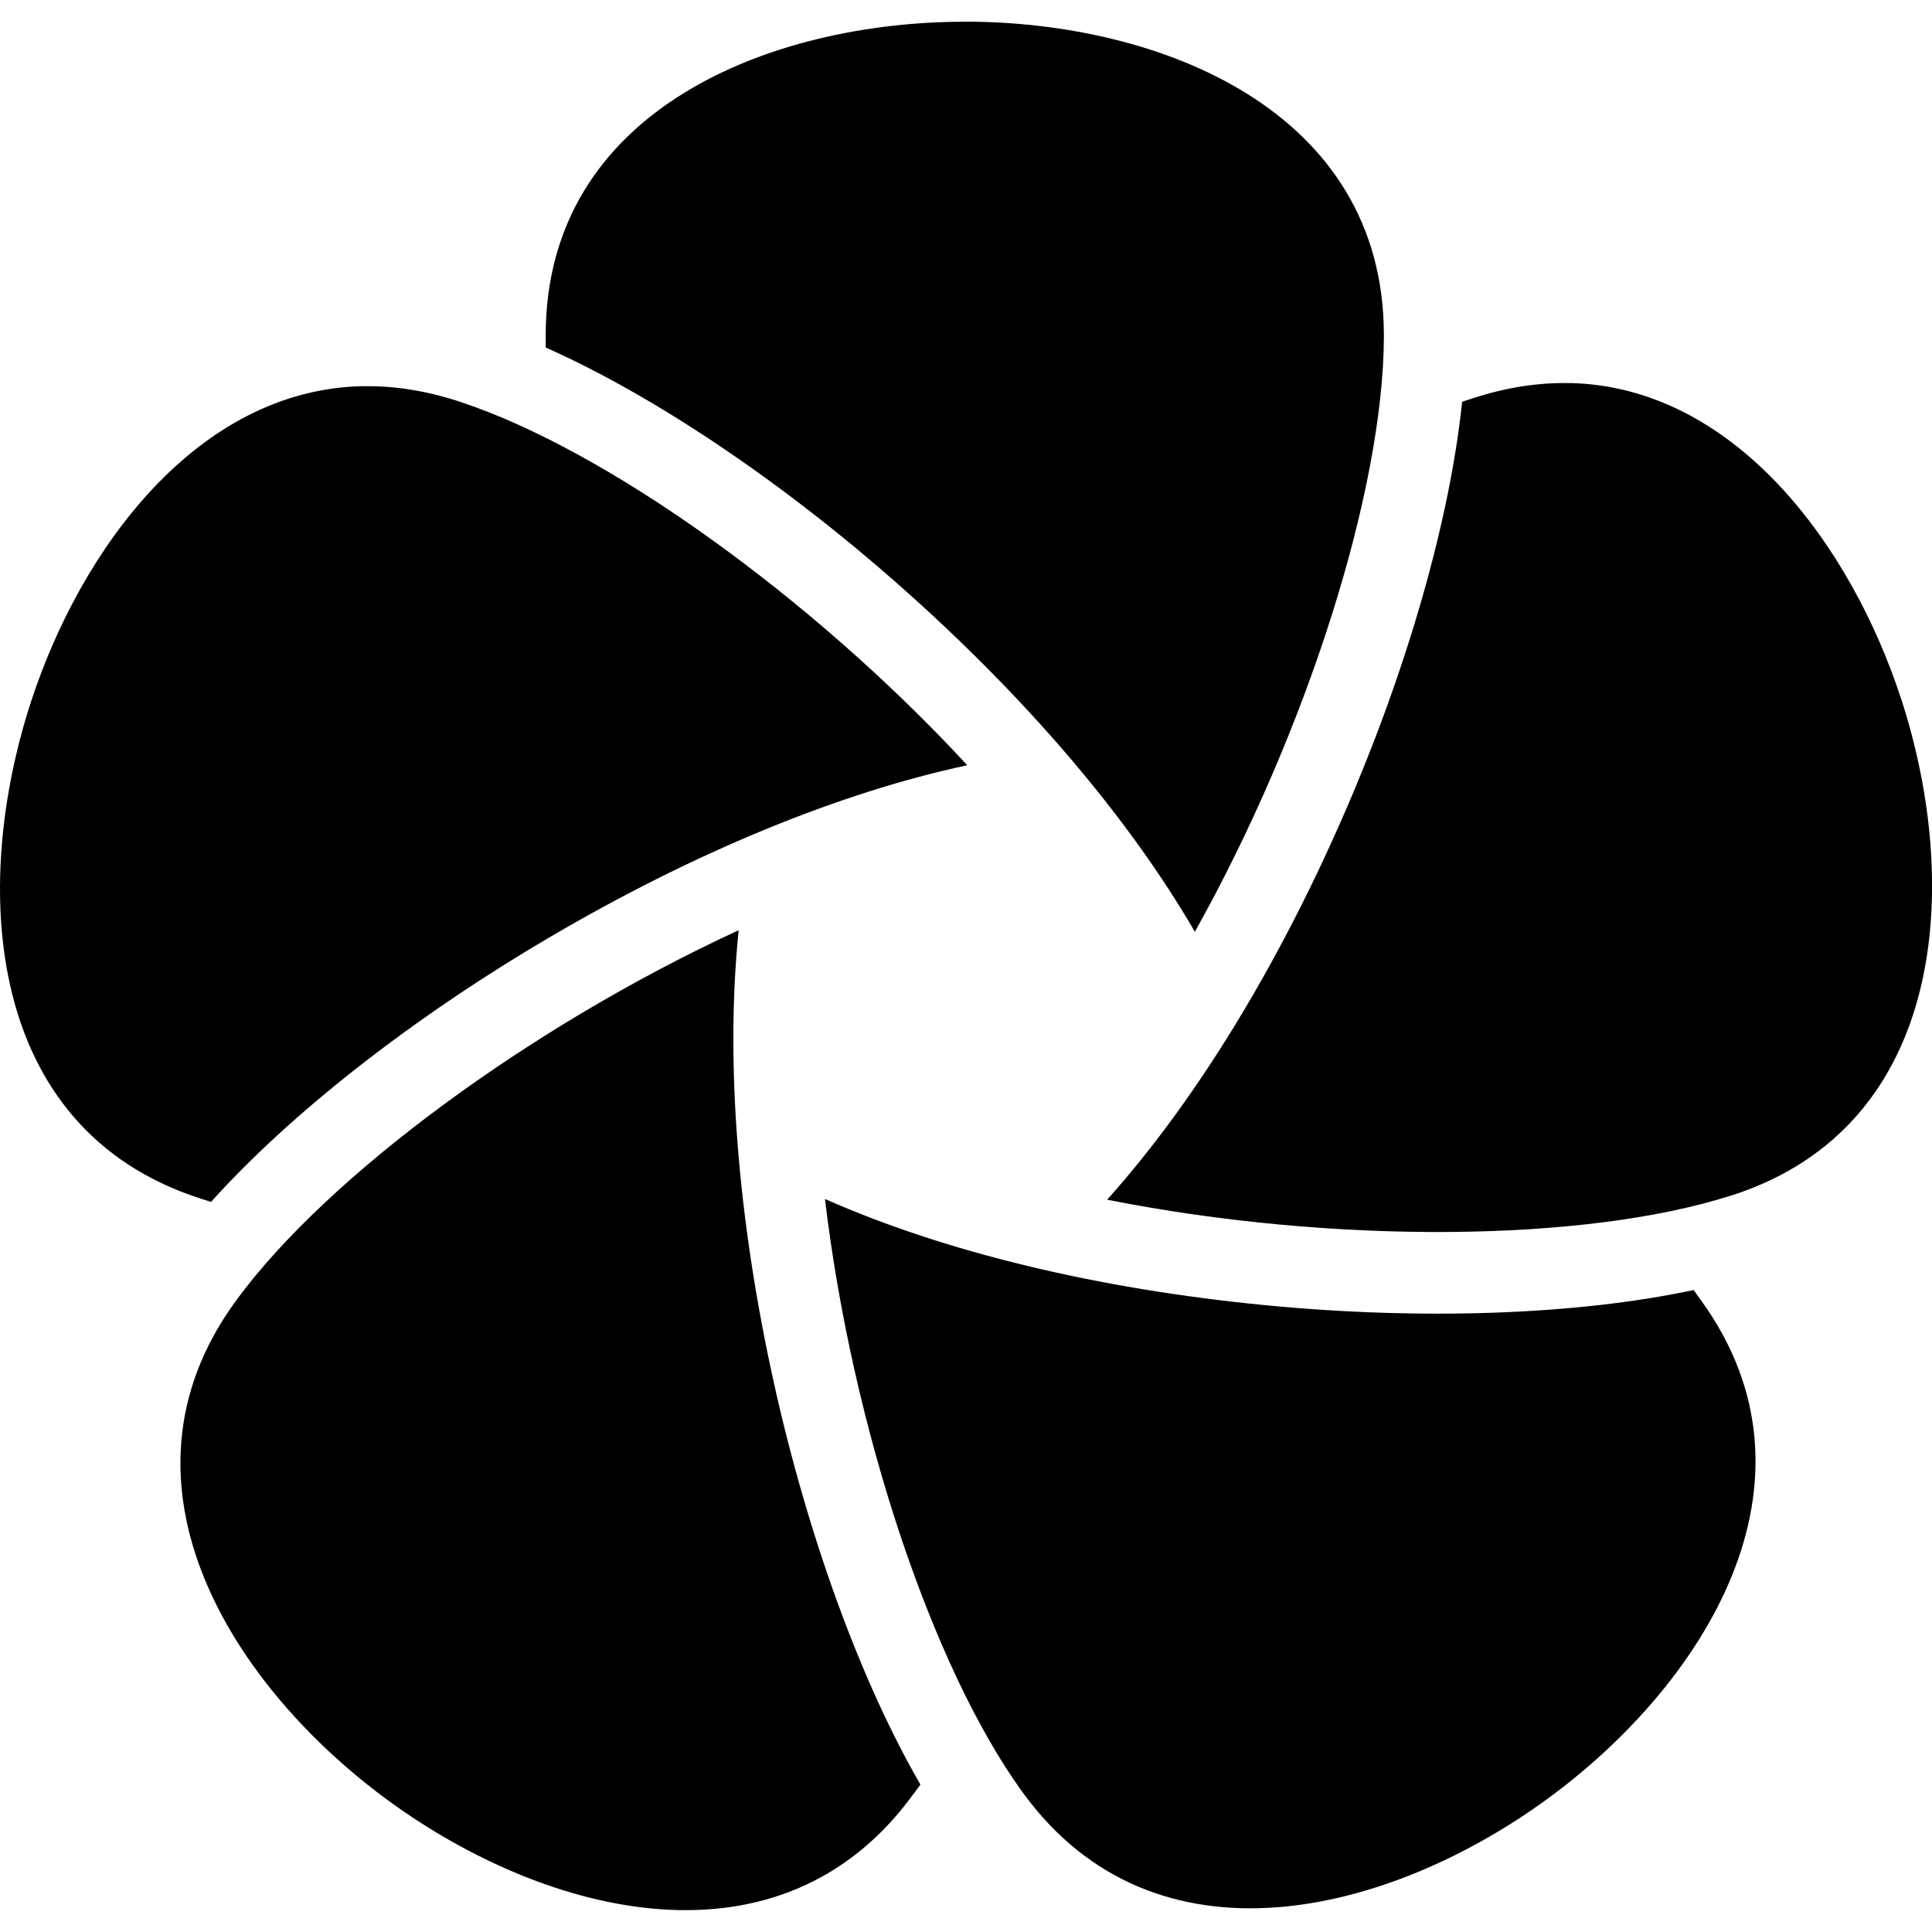
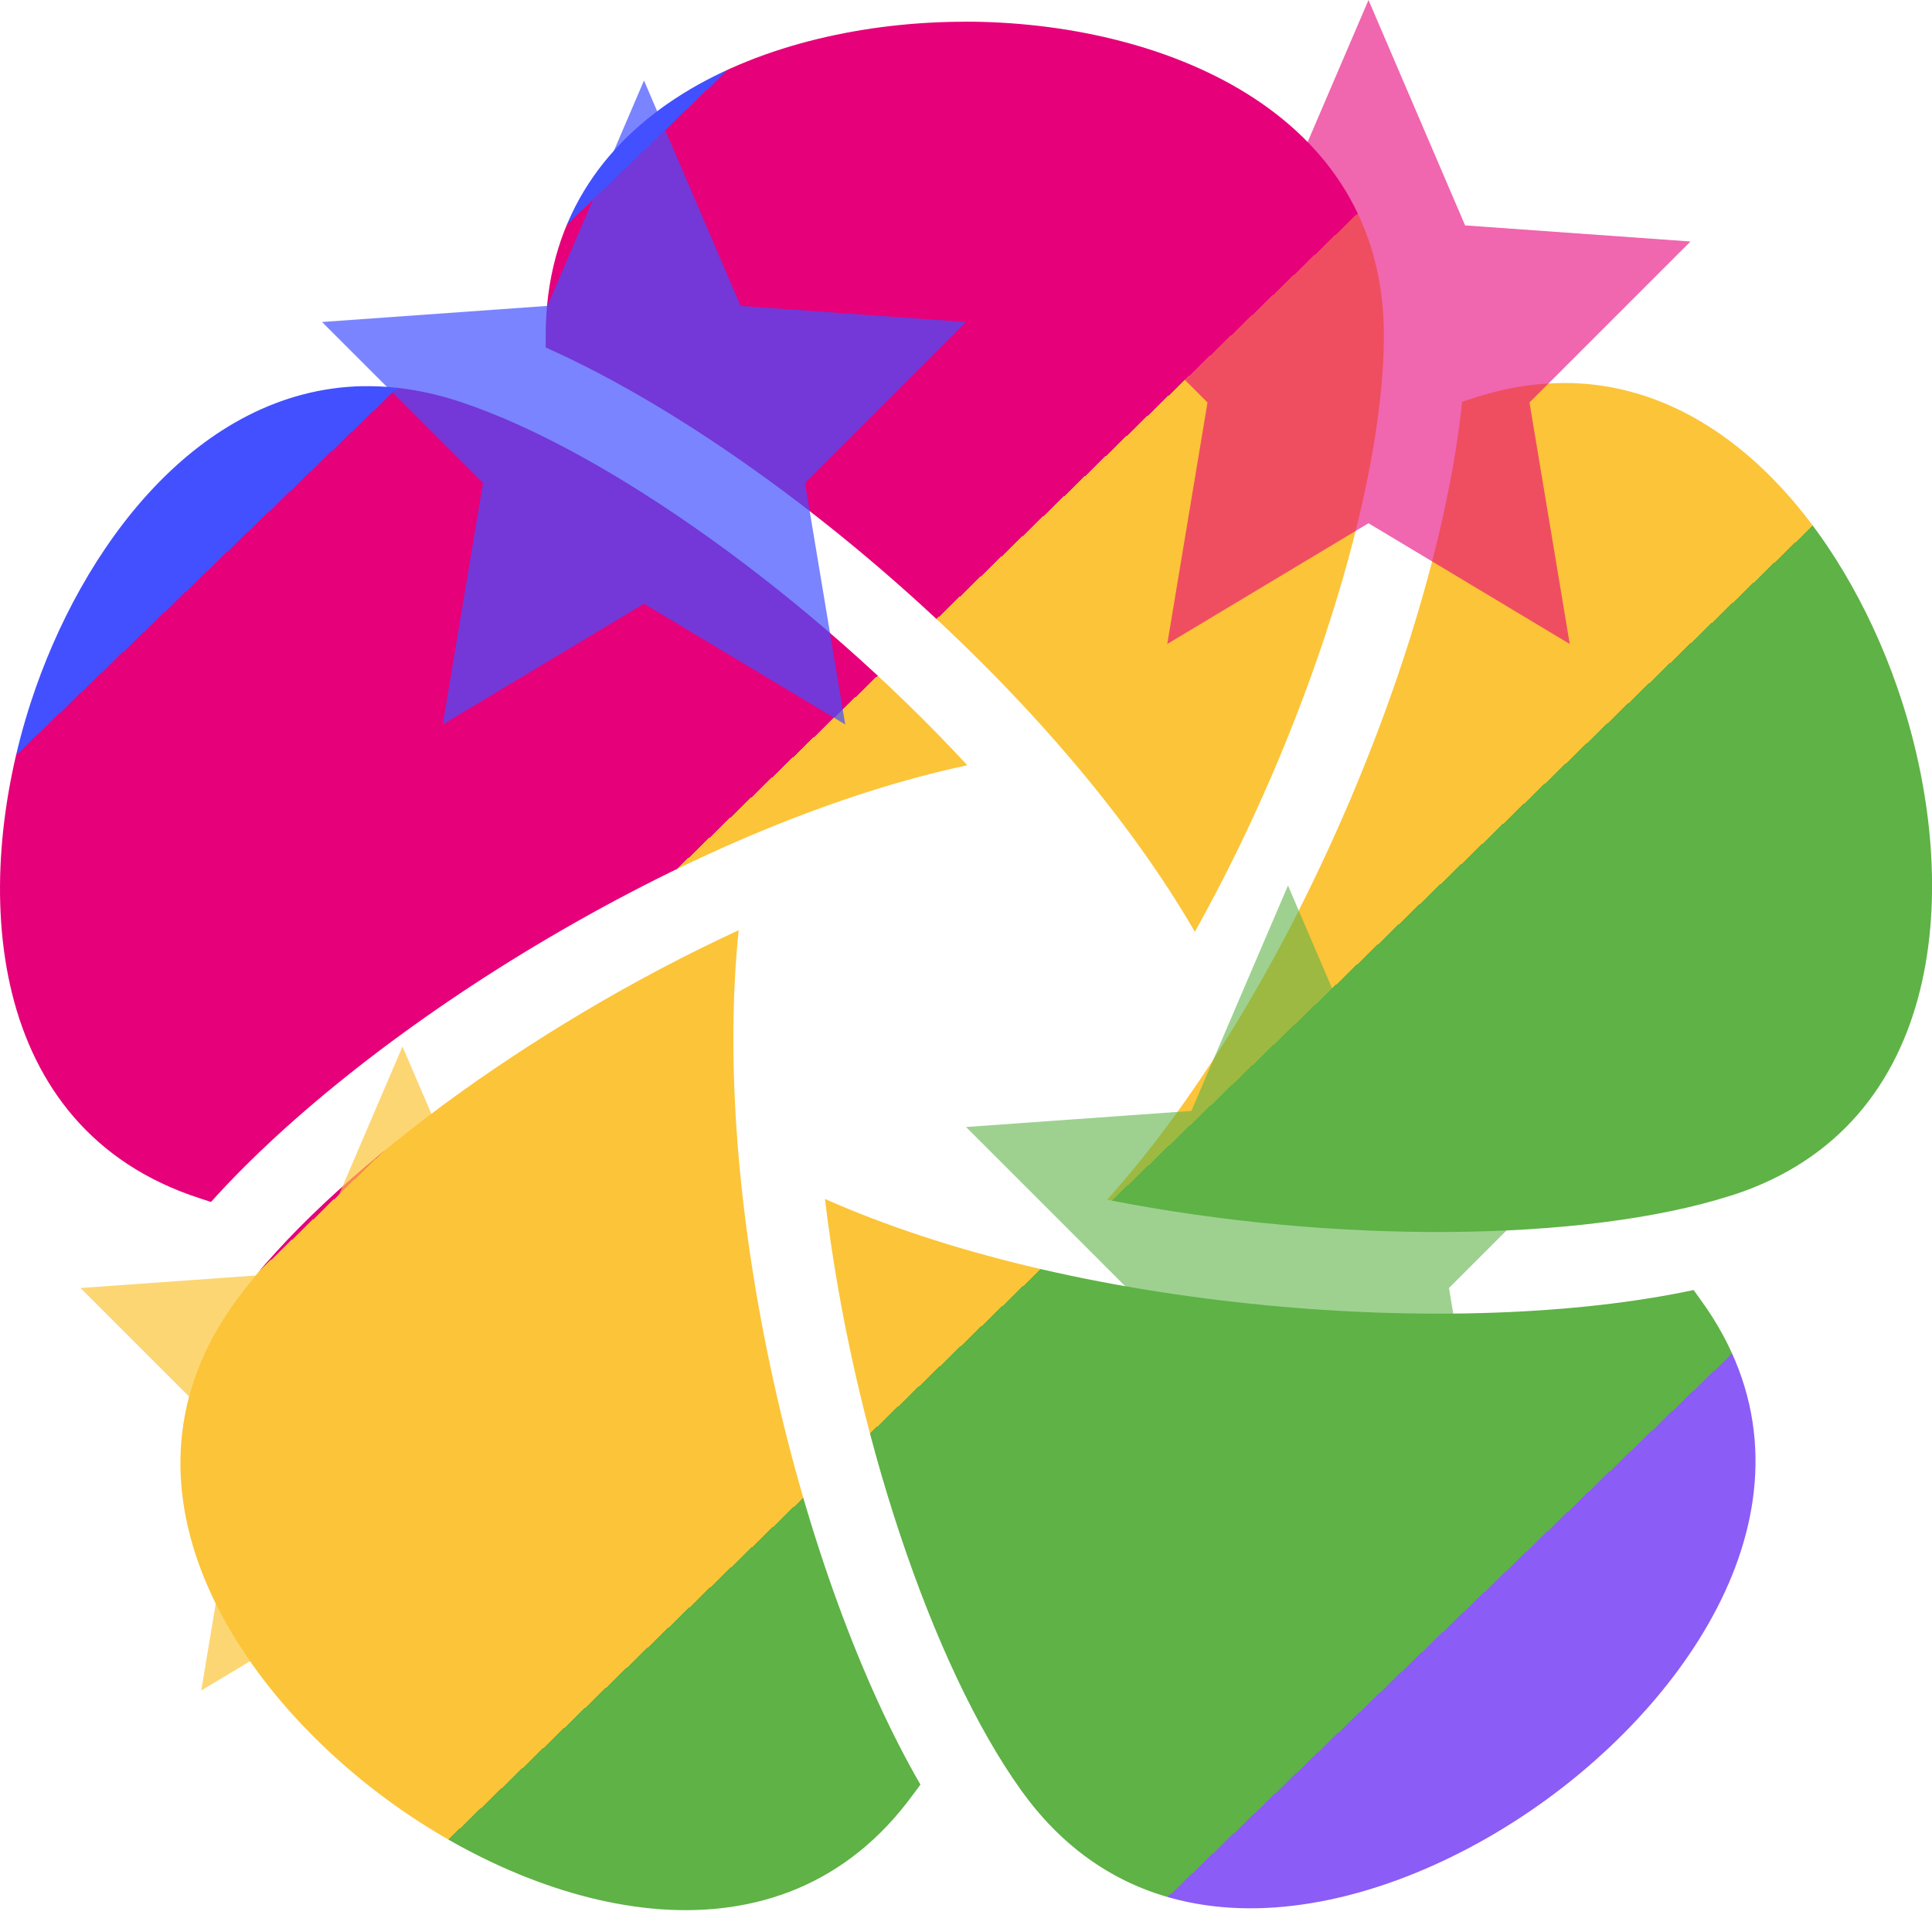
- <svg xmlns="http://www.w3.org/2000/svg" role="img" viewBox="0 0 24 24" fill="currentColor" width="32" height="32">
-   <path d="M11.986.27c-2.409 0-5.207 1.091-5.207 3.895v.152c1.343.597 2.935 1.663 4.412 2.971 1.571 1.391 2.837 2.882 3.652 4.287 1.4-2.503 2.336-5.478 2.348-7.373V4.164c0-2.804-2.796-3.895-5.205-3.895m7.512 4.49c-.378-.008-.775.05-1.191.185-.037.012-.086.028-.144.047-.152 1.461-.676 3.304-1.463 5.113-.837 1.924-1.863 3.59-2.947 4.799 2.813.558 5.931.527 7.736-.047.013-.004.025-.006.035-.01 2.667-.867 2.84-3.864 2.096-6.154-.628-1.933-2.081-3.89-4.121-3.934m-14.996.039C2.462 4.842 1.009 6.797.381 8.73c-.744 2.291-.571 5.288 2.096 6.154l.144.047c.982-1.093 2.487-2.276 4.188-3.277 1.809-1.065 3.619-1.808 5.207-2.148-1.948-2.105-4.488-3.913-6.287-4.51l-.035-.012c-.417-.135-.814-.194-1.191-.186m4.672 6.758c-2.604 1.202-5.109 3.06-6.232 4.586l-.021.029c-1.648 2.268-.027 4.795 1.922 6.211 1.949 1.416 4.852 2.176 6.5-.092.023-.031.054-.071.09-.121-.736-1.272-1.396-3.072-1.822-4.998-.453-2.049-.602-4-.436-5.615m1.072 3.338c.339 2.848 1.331 5.804 2.436 7.344l.021.029c1.648 2.268 4.551 1.508 6.5.092 1.949-1.416 3.57-3.943 1.922-6.211-.023-.031-.052-.073-.088-.123-1.437.307-3.352.379-5.316.189-2.089-.202-3.99-.662-5.475-1.32" />
+ <svg xmlns="http://www.w3.org/2000/svg" role="img" viewBox="0 0 24 24" width="32" height="32">
+   <defs>
+     <linearGradient id="petalColors" x1="0%" y1="0%" x2="100%" y2="100%">
+       <stop offset="0%" stop-color="#4250FF" />
+       <stop offset="20%" stop-color="#4250FF" />
+       <stop offset="20%" stop-color="#E6007A" />
+       <stop offset="40%" stop-color="#E6007A" />
+       <stop offset="40%" stop-color="#FCC439" />
+       <stop offset="60%" stop-color="#FCC439" />
+       <stop offset="60%" stop-color="#5EB246" />
+       <stop offset="80%" stop-color="#5EB246" />
+       <stop offset="80%" stop-color="#8B5CF6" />
+       <stop offset="100%" stop-color="#8B5CF6" />
+     </linearGradient>
+     <polygon id="star" points="0,-4 1.2,-1.2 4,-1 2,1 2.5,4 0,2.5 -2.5,4 -2,1 -4,-1 -1.2,-1.2" />
+   </defs>
+   <g>
+     <path fill="url(#petalColors)" d="M11.986.27c-2.409 0-5.207 1.091-5.207 3.895v.152c1.343.597 2.935 1.663 4.412 2.971 1.571 1.391 2.837 2.882 3.652 4.287 1.4-2.503 2.336-5.478 2.348-7.373V4.164c0-2.804-2.796-3.895-5.205-3.895m7.512 4.49c-.378-.008-.775.05-1.191.185-.037.012-.086.028-.144.047-.152 1.461-.676 3.304-1.463 5.113-.837 1.924-1.863 3.59-2.947 4.799 2.813.558 5.931.527 7.736-.047.013-.004.025-.006.035-.01 2.667-.867 2.84-3.864 2.096-6.154-.628-1.933-2.081-3.89-4.121-3.934m-14.996.039C2.462 4.842 1.009 6.797.381 8.73c-.744 2.291-.571 5.288 2.096 6.154l.144.047c.982-1.093 2.487-2.276 4.188-3.277 1.809-1.065 3.619-1.808 5.207-2.148-1.948-2.105-4.488-3.913-6.287-4.51l-.035-.012c-.417-.135-.814-.194-1.191-.186m4.672 6.758c-2.604 1.202-5.109 3.06-6.232 4.586l-.021.029c-1.648 2.268-.027 4.795 1.922 6.211 1.949 1.416 4.852 2.176 6.5-.092.023-.031.054-.071.09-.121-.736-1.272-1.396-3.072-1.822-4.998-.453-2.049-.602-4-.436-5.615m1.072 3.338c.339 2.848 1.331 5.804 2.436 7.344l.021.029c1.648 2.268 4.551 1.508 6.5.092 1.949-1.416 3.57-3.943 1.922-6.211-.023-.031-.052-.073-.088-.123-1.437.307-3.352.379-5.316.189-2.089-.202-3.99-.662-5.475-1.32">
+       <animateTransform attributeName="transform" type="scale" values="1;1.015;1" dur="4s" repeatCount="indefinite" />
+     </path>
+   </g>
+   <use href="#star" x="8" y="5" fill="#4250FF" opacity="0.7" />
+   <use href="#star" x="17" y="4" fill="#E6007A" opacity="0.6" />
+   <use href="#star" x="5" y="17" fill="#FCC439" opacity="0.7" />
+   <use href="#star" x="16" y="15" fill="#5EB246" opacity="0.6" />
</svg>
